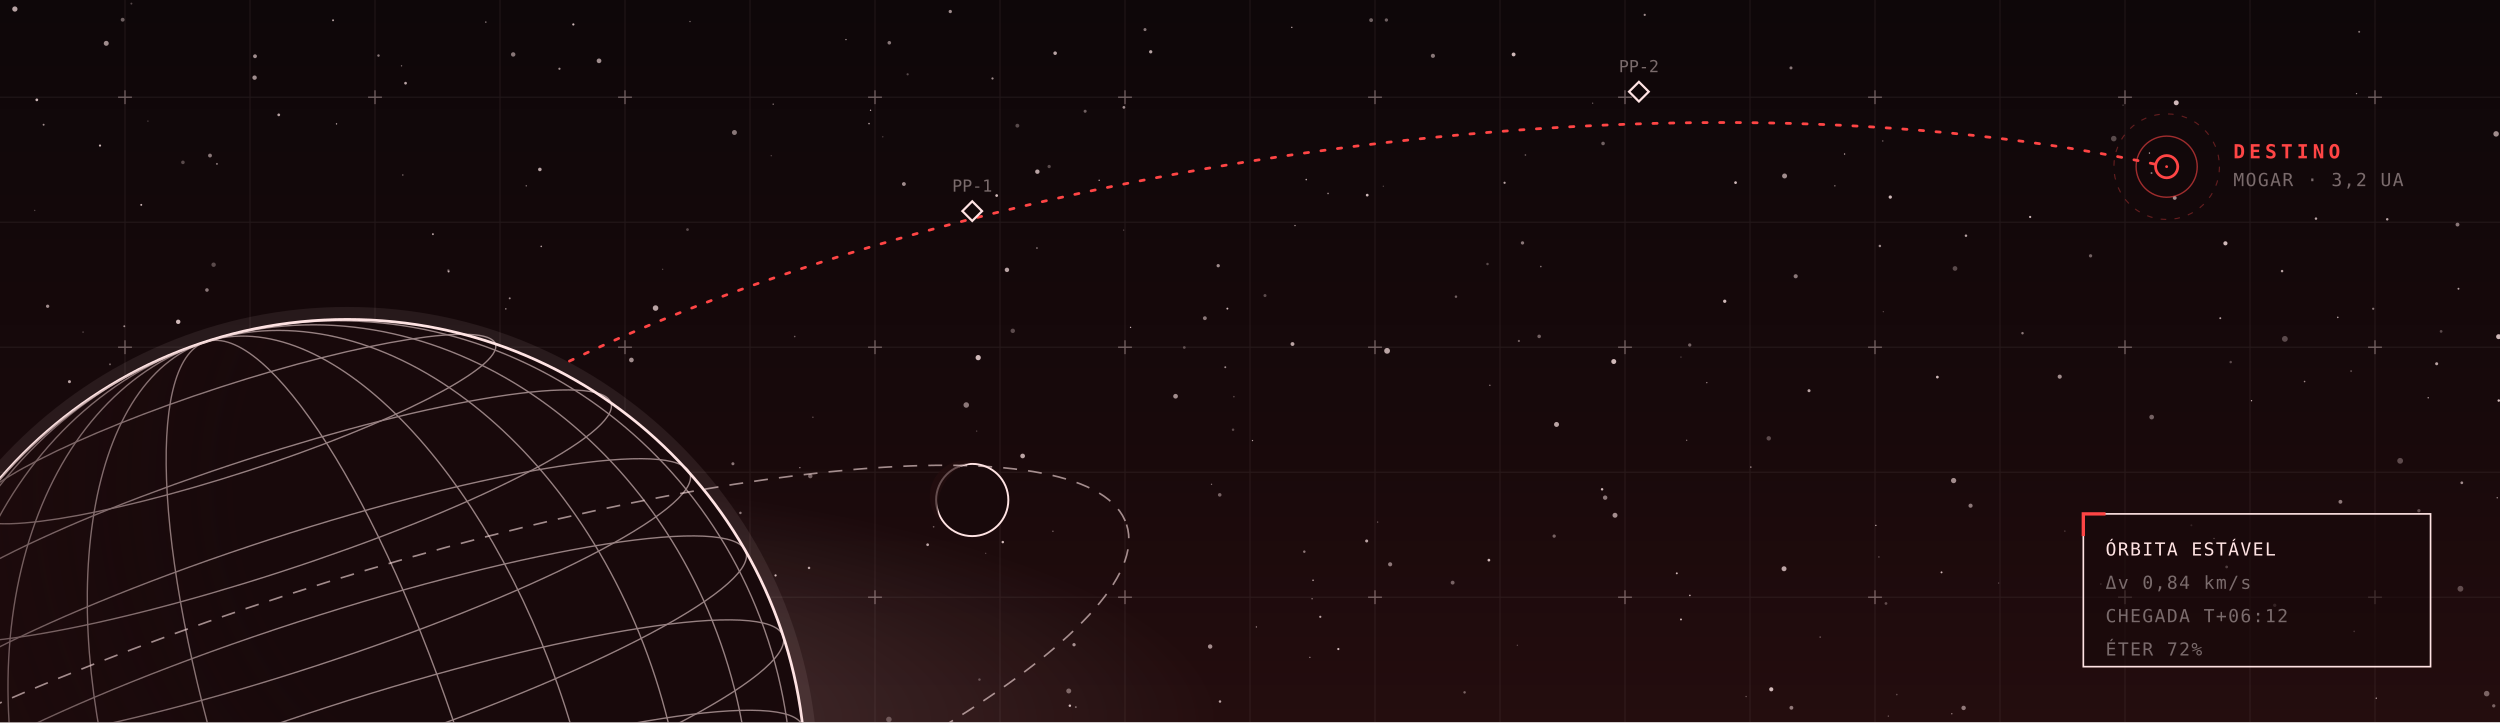
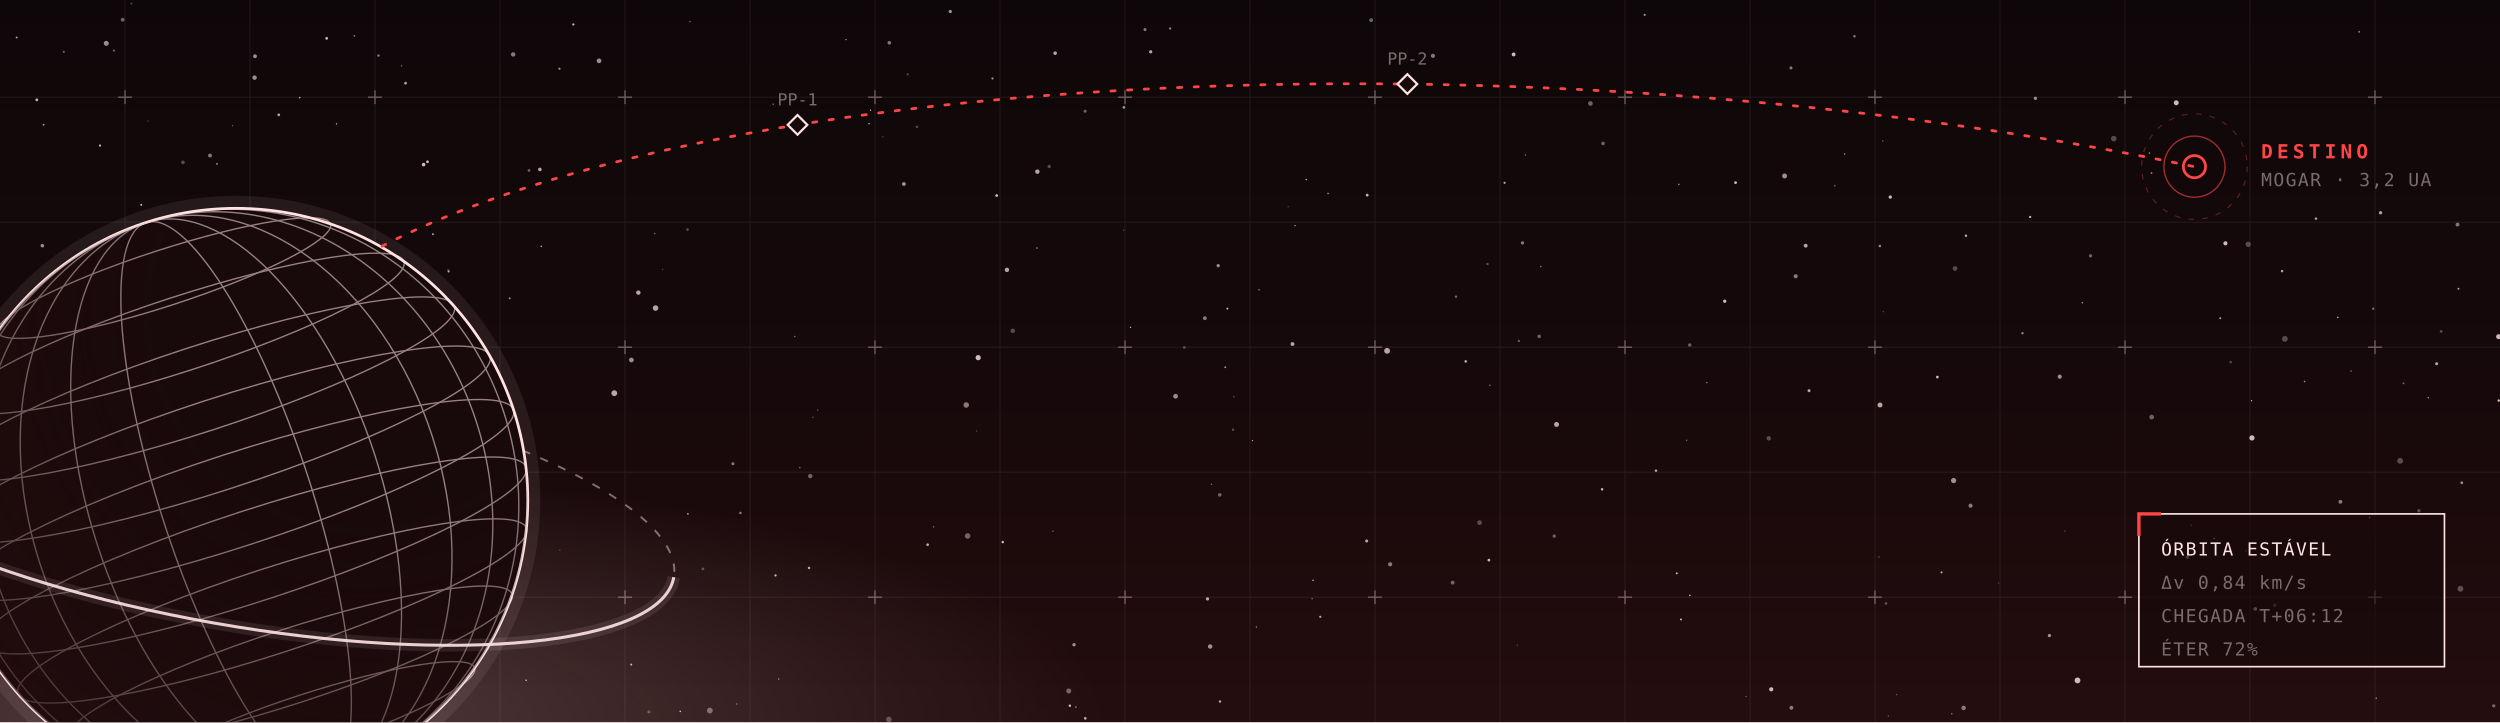
<svg xmlns="http://www.w3.org/2000/svg" viewBox="0 0 1800 520" preserveAspectRatio="xMidYMid slice">
  <defs>
    <linearGradient id="f" x1="0" y1="0" x2="0" y2="1">
      <stop offset="0" stop-color="#0e0709" />
      <stop offset=".6" stop-color="#18090b" />
      <stop offset="1" stop-color="#240d0e" />
    </linearGradient>
  </defs>
  <rect width="1800" height="520" fill="url(#f)" />
  <g stroke="#7a6b6c" stroke-width=".8" opacity=".16">
    <line x1="90" y1="0" x2="90" y2="520" />
    <line x1="180" y1="0" x2="180" y2="520" />
    <line x1="270" y1="0" x2="270" y2="520" />
    <line x1="360" y1="0" x2="360" y2="520" />
    <line x1="450" y1="0" x2="450" y2="520" />
    <line x1="540" y1="0" x2="540" y2="520" />
    <line x1="630" y1="0" x2="630" y2="520" />
    <line x1="720" y1="0" x2="720" y2="520" />
    <line x1="810" y1="0" x2="810" y2="520" />
    <line x1="900" y1="0" x2="900" y2="520" />
    <line x1="990" y1="0" x2="990" y2="520" />
    <line x1="1080" y1="0" x2="1080" y2="520" />
    <line x1="1170" y1="0" x2="1170" y2="520" />
    <line x1="1260" y1="0" x2="1260" y2="520" />
    <line x1="1350" y1="0" x2="1350" y2="520" />
    <line x1="1440" y1="0" x2="1440" y2="520" />
    <line x1="1530" y1="0" x2="1530" y2="520" />
    <line x1="1620" y1="0" x2="1620" y2="520" />
    <line x1="1710" y1="0" x2="1710" y2="520" />
    <line x1="0" y1="70" x2="1800" y2="70" />
    <line x1="0" y1="160" x2="1800" y2="160" />
    <line x1="0" y1="250" x2="1800" y2="250" />
    <line x1="0" y1="340" x2="1800" y2="340" />
    <line x1="0" y1="430" x2="1800" y2="430" />
  </g>
  <g stroke="#ffe3e3" stroke-width="1" opacity=".35">
    <path d="M 85 70 H 95 M 90 65 V 75" />
    <path d="M 85 250 H 95 M 90 245 V 255" />
    <path d="M 85 430 H 95 M 90 425 V 435" />
    <path d="M 265 70 H 275 M 270 65 V 75" />
    <path d="M 265 250 H 275 M 270 245 V 255" />
    <path d="M 265 430 H 275 M 270 425 V 435" />
    <path d="M 445 70 H 455 M 450 65 V 75" />
    <path d="M 445 250 H 455 M 450 245 V 255" />
    <path d="M 445 430 H 455 M 450 425 V 435" />
    <path d="M 625 70 H 635 M 630 65 V 75" />
    <path d="M 625 250 H 635 M 630 245 V 255" />
    <path d="M 625 430 H 635 M 630 425 V 435" />
    <path d="M 805 70 H 815 M 810 65 V 75" />
    <path d="M 805 250 H 815 M 810 245 V 255" />
    <path d="M 805 430 H 815 M 810 425 V 435" />
    <path d="M 985 70 H 995 M 990 65 V 75" />
    <path d="M 985 250 H 995 M 990 245 V 255" />
    <path d="M 985 430 H 995 M 990 425 V 435" />
    <path d="M 1165 70 H 1175 M 1170 65 V 75" />
    <path d="M 1165 250 H 1175 M 1170 245 V 255" />
    <path d="M 1165 430 H 1175 M 1170 425 V 435" />
    <path d="M 1345 70 H 1355 M 1350 65 V 75" />
    <path d="M 1345 250 H 1355 M 1350 245 V 255" />
    <path d="M 1345 430 H 1355 M 1350 425 V 435" />
    <path d="M 1525 70 H 1535 M 1530 65 V 75" />
    <path d="M 1525 250 H 1535 M 1530 245 V 255" />
    <path d="M 1525 430 H 1535 M 1530 425 V 435" />
    <path d="M 1705 70 H 1715 M 1710 65 V 75" />
    <path d="M 1705 250 H 1715 M 1710 245 V 255" />
    <path d="M 1705 430 H 1715 M 1710 425 V 435" />
  </g>
-   <circle cx="378.9" cy="133.8" r="0.5" fill="#ffe5e5" opacity="0.6" />
+   <circle cx="530.3" cy="506.9" r="0.6" fill="#ffe5e5" opacity="0.4" />
  <circle cx="774.6" cy="509.1" r="0.7" fill="#ffe5e5" opacity="0.4" />
  <circle cx="556.7" cy="75" r="0.5" fill="#ffe5e5" opacity="0.6" />
  <circle cx="871.3" cy="465.5" r="1.6" fill="#ffe5e5" opacity="0.6" />
  <circle cx="846.4" cy="285.3" r="1.7" fill="#ffe5e5" opacity="0.6" />
  <circle cx="1089.8" cy="39.2" r="1.4" fill="#ffe5e5" opacity="0.8" />
  <circle cx="867.5" cy="229.1" r="1.4" fill="#ffe5e5" opacity="0.5" />
-   <circle cx="128.3" cy="231.7" r="1.6" fill="#ffe5e5" opacity="0.8" />
-   <circle cx="1790.4" cy="499.4" r="2" fill="#ffe5e5" opacity="0.4" />
-   <circle cx="1155.7" cy="358.3" r="1.6" fill="#ffe5e5" opacity="0.5" />
+   <circle cx="1495.8" cy="489.9" r="2.1" fill="#ffe5e5" opacity="0.8" />
+   <circle cx="1714" cy="153.2" r="1.2" fill="#ffe5e5" opacity="0.7" />
+   <circle cx="1499.3" cy="218" r="0.5" fill="#ffe5e5" opacity="0.8" />
  <circle cx="496.8" cy="15.5" r="0.5" fill="#ffe5e5" opacity="0.5" />
+   <circle cx="489.8" cy="512.2" r="0.6" fill="#ffe5e5" opacity="0.8" />
  <circle cx="930.6" cy="247.7" r="1.4" fill="#ffe5e5" opacity="0.7" />
  <circle cx="1547.6" cy="110.2" r="0.5" fill="#ffe5e5" opacity="0.8" />
  <circle cx="872.3" cy="348.7" r="0.5" fill="#ffe5e5" opacity="0.5" />
-   <circle cx="34.3" cy="220.5" r="1.2" fill="#ffe5e5" opacity="0.6" />
-   <circle cx="939.1" cy="397.2" r="0.9" fill="#ffe5e5" opacity="0.5" />
-   <circle cx="364.2" cy="222.4" r="0.5" fill="#ffe5e5" opacity="0.8" />
+   <circle cx="1192.3" cy="338.9" r="0.9" fill="#ffe5e5" opacity="0.7" />
+   <circle cx="906.5" cy="208.6" r="0.6" fill="#ffe5e5" opacity="0.5" />
  <circle cx="1708.7" cy="222.3" r="0.8" fill="#ffe5e5" opacity="0.5" />
  <circle cx="1594.1" cy="387.7" r="0.5" fill="#ffe5e5" opacity="0.8" />
  <circle cx="1406.6" cy="346" r="1.9" fill="#ffe5e5" opacity="0.6" />
  <circle cx="722" cy="390.3" r="0.9" fill="#ffe5e5" opacity="0.8" />
  <circle cx="883.7" cy="222.2" r="0.7" fill="#ffe5e5" opacity="0.8" />
  <circle cx="1096.2" cy="174.9" r="1.2" fill="#ffe5e5" opacity="0.5" />
  <circle cx="1289.8" cy="509.6" r="1.4" fill="#ffe5e5" opacity="0.5" />
  <circle cx="945.4" cy="417.8" r="0.6" fill="#ffe5e5" opacity="0.7" />
  <circle cx="1659.3" cy="274.7" r="0.6" fill="#ffe5e5" opacity="0.6" />
  <circle cx="1289.5" cy="48.9" r="1.1" fill="#ffe5e5" opacity="0.5" />
  <circle cx="1357.9" cy="434.5" r="1" fill="#ffe5e5" opacity="0.3" />
  <circle cx="1072.7" cy="277.4" r="0.5" fill="#ffe5e5" opacity="0.6" />
  <circle cx="388.7" cy="122" r="1.3" fill="#ffe5e5" opacity="0.7" />
  <circle cx="770.3" cy="508.1" r="0.9" fill="#ffe5e5" opacity="0.8" />
  <circle cx="1771.5" cy="423.9" r="2.1" fill="#ffe5e5" opacity="0.3" />
  <circle cx="1000.9" cy="406.3" r="1.5" fill="#ffe5e5" opacity="0.5" />
  <circle cx="704.3" cy="257.5" r="1.9" fill="#ffe5e5" opacity="0.8" />
  <circle cx="1119" cy="386" r="1.2" fill="#ffe5e5" opacity="0.4" />
  <circle cx="1405.3" cy="513.9" r="0.5" fill="#ffe5e5" opacity="0.6" />
  <circle cx="1772.5" cy="347.6" r="1" fill="#ffe5e5" opacity="0.6" />
  <circle cx="1284.9" cy="126.7" r="1.8" fill="#ffe5e5" opacity="0.6" />
-   <circle cx="1146.7" cy="74.3" r="0.5" fill="#ffe5e5" opacity="0.4" />
-   <circle cx="1310.5" cy="458.7" r="0.5" fill="#ffe5e5" opacity="0.5" />
-   <circle cx="1260.6" cy="336.3" r="0.5" fill="#ffe5e5" opacity="0.8" />
+   <circle cx="467.2" cy="512.6" r="1.1" fill="#ffe5e5" opacity="0.3" />
+   <circle cx="305" cy="118.5" r="1.3" fill="#ffe5e5" opacity="0.8" />
+   <circle cx="30.5" cy="176.9" r="1.3" fill="#ffe5e5" opacity="0.6" />
  <circle cx="1154.2" cy="103.3" r="1.3" fill="#ffe5e5" opacity="0.4" />
  <circle cx="1361" cy="141.9" r="1.2" fill="#ffe5e5" opacity="0.8" />
  <circle cx="1352.8" cy="401" r="0.6" fill="#ffe5e5" opacity="0.3" />
  <circle cx="878.4" cy="505.1" r="0.9" fill="#ffe5e5" opacity="0.7" />
  <circle cx="1092.5" cy="464.6" r="0.5" fill="#ffe5e5" opacity="0.3" />
  <circle cx="151.2" cy="112" r="1.4" fill="#ffe5e5" opacity="0.5" />
  <circle cx="1643.1" cy="195.2" r="0.9" fill="#ffe5e5" opacity="0.7" />
  <circle cx="667.9" cy="392.2" r="1" fill="#ffe5e5" opacity="0.7" />
  <circle cx="1031.7" cy="40.2" r="1.5" fill="#ffe5e5" opacity="0.5" />
  <circle cx="472" cy="221.8" r="2" fill="#ffe5e5" opacity="0.7" />
-   <circle cx="79.2" cy="262.3" r="0.7" fill="#ffe5e5" opacity="0.4" />
-   <circle cx="930.1" cy="19.7" r="0.5" fill="#ffe5e5" opacity="0.8" />
+   <circle cx="660.2" cy="91.3" r="0.9" fill="#ffe5e5" opacity="0.3" />
  <circle cx="1799" cy="242.4" r="1.8" fill="#ffe5e5" opacity="0.8" />
  <circle cx="1461.7" cy="156.2" r="0.8" fill="#ffe5e5" opacity="0.8" />
  <circle cx="558.4" cy="414.3" r="0.8" fill="#ffe5e5" opacity="0.8" />
  <circle cx="1692.8" cy="267.2" r="0.7" fill="#ffe5e5" opacity="0.3" />
  <circle cx="1093.6" cy="245.5" r="0.8" fill="#ffe5e5" opacity="0.4" />
  <circle cx="1415.5" cy="169.7" r="0.9" fill="#ffe5e5" opacity="0.7" />
  <circle cx="1045.9" cy="419.5" r="1.4" fill="#ffe5e5" opacity="0.4" />
  <circle cx="31.4" cy="89.8" r="0.7" fill="#ffe5e5" opacity="0.6" />
  <circle cx="1770.1" cy="207.9" r="0.7" fill="#ffe5e5" opacity="0.7" />
  <circle cx="72" cy="104.8" r="0.8" fill="#ffe5e5" opacity="0.8" />
  <circle cx="781.3" cy="80.1" r="1.1" fill="#ffe5e5" opacity="0.4" />
  <circle cx="1598.6" cy="229.1" r="0.7" fill="#ffe5e5" opacity="0.7" />
  <circle cx="1795.5" cy="508.2" r="1.2" fill="#ffe5e5" opacity="0.4" />
+   <circle cx="560.7" cy="488.9" r="0.5" fill="#ffe5e5" opacity="0.7" />
  <circle cx="769.5" cy="497.5" r="1.8" fill="#ffe5e5" opacity="0.4" />
  <circle cx="1216.6" cy="248.4" r="1.2" fill="#ffe5e5" opacity="0.4" />
  <circle cx="402.8" cy="49.5" r="0.8" fill="#ffe5e5" opacity="0.6" />
  <circle cx="1216.7" cy="428.7" r="0.6" fill="#ffe5e5" opacity="0.8" />
  <circle cx="901.8" cy="317.2" r="0.5" fill="#ffe5e5" opacity="0.7" />
  <circle cx="1549.2" cy="300.3" r="1.7" fill="#ffe5e5" opacity="0.4" />
  <circle cx="1207.3" cy="412.8" r="0.7" fill="#ffe5e5" opacity="0.8" />
  <circle cx="1748.3" cy="286.4" r="0.5" fill="#ffe5e5" opacity="0.8" />
  <circle cx="1683.2" cy="228.5" r="0.6" fill="#ffe5e5" opacity="0.7" />
  <circle cx="1754.4" cy="261.9" r="1.1" fill="#ffe5e5" opacity="0.7" />
  <circle cx="1302.5" cy="281.3" r="1.1" fill="#ffe5e5" opacity="0.7" />
  <circle cx="1257.2" cy="501.5" r="0.5" fill="#ffe5e5" opacity="0.4" />
-   <circle cx="1797.2" cy="96.4" r="2" fill="#ffe5e5" opacity="0.6" />
-   <circle cx="555.3" cy="112.1" r="0.5" fill="#ffe5e5" opacity="0.3" />
-   <circle cx="709.7" cy="398.4" r="0.5" fill="#ffe5e5" opacity="0.3" />
-   <circle cx="1054.5" cy="498.5" r="0.9" fill="#ffe5e5" opacity="0.4" />
-   <circle cx="10.7" cy="6.5" r="1.9" fill="#ffe5e5" opacity="0.7" />
+   <circle cx="511.1" cy="511.6" r="2.1" fill="#ffe5e5" opacity="0.4" />
+   <circle cx="1730.5" cy="276" r="0.7" fill="#ffe5e5" opacity="0.4" />
+   <circle cx="12" cy="27" r="0.7" fill="#ffe5e5" opacity="0.7" />
+   <circle cx="235.2" cy="27.6" r="1" fill="#ffe5e5" opacity="0.8" />
+   <circle cx="927.5" cy="148.8" r="0.5" fill="#ffe5e5" opacity="0.3" />
+   <circle cx="1706.1" cy="372.6" r="0.5" fill="#ffe5e5" opacity="0.7" />
  <circle cx="582.5" cy="408.9" r="0.9" fill="#ffe5e5" opacity="0.7" />
  <circle cx="684.2" cy="8.3" r="1.2" fill="#ffe5e5" opacity="0.6" />
  <circle cx="984.4" cy="140.5" r="1" fill="#ffe5e5" opacity="0.8" />
  <circle cx="412.8" cy="17.6" r="0.8" fill="#ffe5e5" opacity="0.8" />
  <circle cx="94.6" cy="2.6" r="0.7" fill="#ffe5e5" opacity="0.3" />
  <circle cx="454.6" cy="259.2" r="1.7" fill="#ffe5e5" opacity="0.6" />
  <circle cx="311.7" cy="168.6" r="0.7" fill="#ffe5e5" opacity="0.7" />
  <circle cx="322.8" cy="194.7" r="0.9" fill="#ffe5e5" opacity="0.3" />
  <circle cx="809.2" cy="77.3" r="1" fill="#ffe5e5" opacity="0.6" />
  <circle cx="183.3" cy="55.9" r="1.6" fill="#ffe5e5" opacity="0.6" />
  <circle cx="640" cy="518" r="2" fill="#ffe5e5" opacity="0.3" />
  <circle cx="1228.9" cy="275.5" r="0.5" fill="#ffe5e5" opacity="0.6" />
  <circle cx="272.5" cy="40" r="0.9" fill="#ffe5e5" opacity="0.5" />
  <circle cx="746.9" cy="123.6" r="1.6" fill="#ffe5e5" opacity="0.7" />
-   <circle cx="89.5" cy="234.9" r="0.7" fill="#ffe5e5" opacity="0.6" />
-   <circle cx="349.8" cy="15.9" r="0.5" fill="#ffe5e5" opacity="0.7" />
+   <circle cx="588.7" cy="295.3" r="0.6" fill="#ffe5e5" opacity="0.3" />
  <circle cx="1249.6" cy="131.5" r="1" fill="#ffe5e5" opacity="0.8" />
  <circle cx="367" cy="214.8" r="0.7" fill="#ffe5e5" opacity="0.6" />
  <circle cx="1710.9" cy="502.7" r="0.5" fill="#ffe5e5" opacity="0.8" />
  <circle cx="200.7" cy="82.7" r="1" fill="#ffe5e5" opacity="0.7" />
  <circle cx="26.5" cy="71.9" r="1" fill="#ffe5e5" opacity="0.8" />
  <circle cx="1275.3" cy="496.3" r="1.5" fill="#ffe5e5" opacity="0.8" />
  <circle cx="1486.7" cy="382.4" r="0.5" fill="#ffe5e5" opacity="0.3" />
  <circle cx="1769.4" cy="161.7" r="1.4" fill="#ffe5e5" opacity="0.5" />
  <circle cx="1328.1" cy="110.9" r="0.5" fill="#ffe5e5" opacity="0.8" />
  <circle cx="1108.2" cy="242.2" r="1.3" fill="#ffe5e5" opacity="0.4" />
  <circle cx="882.2" cy="264.4" r="0.7" fill="#ffe5e5" opacity="0.6" />
  <circle cx="717.6" cy="140.8" r="1" fill="#ffe5e5" opacity="0.8" />
  <circle cx="1621.1" cy="288.5" r="0.5" fill="#ffe5e5" opacity="0.8" />
  <circle cx="887.8" cy="309.4" r="0.9" fill="#ffe5e5" opacity="0.3" />
  <circle cx="1741.6" cy="367.7" r="1.2" fill="#ffe5e5" opacity="0.3" />
  <circle cx="729.2" cy="238.2" r="1.6" fill="#ffe5e5" opacity="0.3" />
  <circle cx="672.2" cy="379.3" r="0.6" fill="#ffe5e5" opacity="0.4" />
  <circle cx="1606.1" cy="260.7" r="0.9" fill="#ffe5e5" opacity="0.3" />
  <circle cx="477.1" cy="193.9" r="0.5" fill="#ffe5e5" opacity="0.3" />
  <circle cx="1757.6" cy="238.6" r="1" fill="#ffe5e5" opacity="0.3" />
-   <circle cx="1798" cy="358.4" r="0.5" fill="#ffe5e5" opacity="0.7" />
-   <circle cx="50" cy="274.8" r="1.1" fill="#ffe5e5" opacity="0.7" />
-   <circle cx="1528.6" cy="75.7" r="0.5" fill="#ffe5e5" opacity="0.3" />
-   <circle cx="732.5" cy="90.5" r="1.4" fill="#ffe5e5" opacity="0.3" />
-   <circle cx="910.8" cy="212.8" r="1.1" fill="#ffe5e5" opacity="0.3" />
-   <circle cx="1565.8" cy="142.5" r="1.4" fill="#ffe5e5" opacity="0.6" />
-   <circle cx="1603.2" cy="408.2" r="1" fill="#ffe5e5" opacity="0.6" />
-   <circle cx="943.1" cy="473.3" r="0.5" fill="#ffe5e5" opacity="0.6" />
-   <circle cx="59.8" cy="239.1" r="0.5" fill="#ffe5e5" opacity="0.4" />
-   <circle cx="963.6" cy="467.3" r="0.8" fill="#ffe5e5" opacity="0.8" />
-   <circle cx="991.9" cy="375.9" r="0.5" fill="#ffe5e5" opacity="0.4" />
-   <circle cx="25" cy="151.5" r="0.5" fill="#ffe5e5" opacity="0.3" />
-   <circle cx="791.4" cy="129.8" r="0.5" fill="#ffe5e5" opacity="0.8" />
+   <circle cx="442.3" cy="283.1" r="2.1" fill="#ffe5e5" opacity="0.7" />
+   <circle cx="1065.3" cy="376.3" r="1.7" fill="#ffe5e5" opacity="0.3" />
+   <circle cx="82.1" cy="36.4" r="0.8" fill="#ffe5e5" opacity="0.4" />
+   <circle cx="1335.2" cy="26.1" r="0.9" fill="#ffe5e5" opacity="0.5" />
+   <circle cx="1145.1" cy="74.5" r="1.7" fill="#ffe5e5" opacity="0.4" />
+   <circle cx="1353.6" cy="291.6" r="1.8" fill="#ffe5e5" opacity="0.7" />
+   <circle cx="1055.3" cy="260.2" r="0.9" fill="#ffe5e5" opacity="0.8" />
+   <circle cx="307.8" cy="116.5" r="1" fill="#ffe5e5" opacity="0.8" />
+   <circle cx="781.4" cy="517.2" r="1" fill="#ffe5e5" opacity="0.7" />
+   <circle cx="167.4" cy="90.5" r="0.5" fill="#ffe5e5" opacity="0.4" />
+   <circle cx="45.9" cy="37.3" r="0.8" fill="#ffe5e5" opacity="0.4" />
+   <circle cx="378.8" cy="489.8" r="0.6" fill="#ffe5e5" opacity="0.8" />
  <circle cx="1439" cy="419.8" r="0.5" fill="#ffe5e5" opacity="0.3" />
  <circle cx="626.8" cy="79.4" r="0.5" fill="#ffe5e5" opacity="0.8" />
  <circle cx="583.4" cy="342.8" r="1.6" fill="#ffe5e5" opacity="0.4" />
  <circle cx="575.9" cy="336.7" r="0.5" fill="#ffe5e5" opacity="0.6" />
  <circle cx="1120.7" cy="305.6" r="1.8" fill="#ffe5e5" opacity="0.7" />
  <circle cx="714.6" cy="56.5" r="0.8" fill="#ffe5e5" opacity="0.6" />
  <circle cx="759.7" cy="38.3" r="1.3" fill="#ffe5e5" opacity="0.7" />
  <circle cx="101.7" cy="147.5" r="0.7" fill="#ffe5e5" opacity="0.8" />
  <circle cx="156.2" cy="118" r="0.7" fill="#ffe5e5" opacity="0.5" />
  <circle cx="1214.4" cy="317" r="0.5" fill="#ffe5e5" opacity="0.5" />
  <circle cx="640.3" cy="30.8" r="1.3" fill="#ffe5e5" opacity="0.5" />
  <circle cx="527.7" cy="333.9" r="1.1" fill="#ffe5e5" opacity="0.5" />
  <circle cx="431.3" cy="43.8" r="1.7" fill="#ffe5e5" opacity="0.6" />
  <circle cx="1637.8" cy="435.8" r="1.2" fill="#ffe5e5" opacity="0.3" />
  <circle cx="1292.9" cy="198.9" r="1.5" fill="#ffe5e5" opacity="0.5" />
-   <circle cx="149" cy="208.8" r="1.3" fill="#ffe5e5" opacity="0.5" />
-   <circle cx="1350.6" cy="378.3" r="0.5" fill="#ffe5e5" opacity="0.8" />
+   <circle cx="1300.1" cy="176.9" r="1.4" fill="#ffe5e5" opacity="0.7" />
  <circle cx="1521.9" cy="99.8" r="2" fill="#ffe5e5" opacity="0.3" />
  <circle cx="1072" cy="403.3" r="1" fill="#ffe5e5" opacity="0.8" />
  <circle cx="1685.1" cy="361.3" r="1.4" fill="#ffe5e5" opacity="0.5" />
  <circle cx="809" cy="165.7" r="0.5" fill="#ffe5e5" opacity="0.3" />
  <circle cx="609.1" cy="28.5" r="0.5" fill="#ffe5e5" opacity="0.7" />
  <circle cx="703.2" cy="310.4" r="0.5" fill="#ffe5e5" opacity="0.3" />
  <circle cx="242.3" cy="89.2" r="0.5" fill="#ffe5e5" opacity="0.8" />
  <circle cx="1153.5" cy="352.3" r="0.9" fill="#ffe5e5" opacity="0.8" />
  <circle cx="1210.3" cy="446" r="0.7" fill="#ffe5e5" opacity="0.8" />
  <circle cx="76.5" cy="31.2" r="1.8" fill="#ffe5e5" opacity="0.6" />
  <circle cx="746.6" cy="178.6" r="0.7" fill="#ffe5e5" opacity="0.4" />
  <circle cx="1566.9" cy="74" r="1.8" fill="#ffe5e5" opacity="0.8" />
  <circle cx="1456.2" cy="239.9" r="0.9" fill="#ffe5e5" opacity="0.5" />
  <circle cx="755.4" cy="119.9" r="1.2" fill="#ffe5e5" opacity="0.3" />
  <circle cx="1728.1" cy="331.8" r="2.1" fill="#ffe5e5" opacity="0.3" />
  <circle cx="1241.8" cy="216.9" r="1.2" fill="#ffe5e5" opacity="0.8" />
  <circle cx="1321.1" cy="133.8" r="0.5" fill="#ffe5e5" opacity="0.6" />
  <circle cx="1577.8" cy="378.2" r="0.7" fill="#ffe5e5" opacity="0.3" />
  <circle cx="940.5" cy="129.3" r="0.6" fill="#ffe5e5" opacity="0.7" />
  <circle cx="758.1" cy="382.5" r="0.5" fill="#ffe5e5" opacity="0.5" />
  <circle cx="852.7" cy="250.2" r="1" fill="#ffe5e5" opacity="0.3" />
  <circle cx="878.2" cy="356.3" r="1.3" fill="#ffe5e5" opacity="0.4" />
  <circle cx="956.2" cy="139.3" r="0.6" fill="#ffe5e5" opacity="0.6" />
  <circle cx="1505.2" cy="184.2" r="1.2" fill="#ffe5e5" opacity="0.4" />
  <circle cx="828.5" cy="37.3" r="1.2" fill="#ffe5e5" opacity="0.7" />
  <circle cx="585.3" cy="300.4" r="0.5" fill="#ffe5e5" opacity="0.4" />
  <circle cx="1355.6" cy="101.5" r="0.5" fill="#ffe5e5" opacity="0.5" />
  <circle cx="289.1" cy="47.4" r="0.5" fill="#ffe5e5" opacity="0.5" />
  <circle cx="1048.3" cy="213.6" r="0.9" fill="#ffe5e5" opacity="0.4" />
  <circle cx="1353.5" cy="177.1" r="0.9" fill="#ffe5e5" opacity="0.6" />
  <circle cx="984" cy="389.5" r="1.1" fill="#ffe5e5" opacity="0.7" />
  <circle cx="1799.1" cy="288.4" r="0.9" fill="#ffe5e5" opacity="0.8" />
-   <circle cx="705.2" cy="489.3" r="0.9" fill="#ffe5e5" opacity="0.3" />
-   <circle cx="736.3" cy="328.3" r="1.7" fill="#ffe5e5" opacity="0.7" />
-   <circle cx="1210.3" cy="257.1" r="0.5" fill="#ffe5e5" opacity="0.3" />
+   <circle cx="454.5" cy="478.5" r="0.7" fill="#ffe5e5" opacity="0.8" />
+   <circle cx="842.5" cy="20.5" r="0.8" fill="#ffe5e5" opacity="0.6" />
+   <circle cx="1574.9" cy="401.2" r="1.2" fill="#ffe5e5" opacity="0.5" />
+   <circle cx="215.8" cy="70.3" r="0.6" fill="#ffe5e5" opacity="0.8" />
  <circle cx="106.5" cy="87.2" r="0.5" fill="#ffe5e5" opacity="0.3" />
  <circle cx="877.1" cy="191.3" r="1.2" fill="#ffe5e5" opacity="0.6" />
  <circle cx="653.5" cy="53.5" r="0.8" fill="#ffe5e5" opacity="0.3" />
  <circle cx="1549.1" cy="124.6" r="0.7" fill="#ffe5e5" opacity="0.5" />
  <circle cx="1483" cy="271.2" r="1.5" fill="#ffe5e5" opacity="0.6" />
  <circle cx="814" cy="235.7" r="0.5" fill="#ffe5e5" opacity="0.8" />
  <circle cx="533.1" cy="369.3" r="0.9" fill="#ffe5e5" opacity="0.5" />
  <circle cx="1602.3" cy="175.2" r="1.5" fill="#ffe5e5" opacity="0.8" />
  <circle cx="1083.3" cy="131.6" r="0.8" fill="#ffe5e5" opacity="0.7" />
  <circle cx="944.7" cy="431.1" r="0.5" fill="#ffe5e5" opacity="0.6" />
  <circle cx="888.4" cy="285.6" r="0.6" fill="#ffe5e5" opacity="0.3" />
  <circle cx="987.2" cy="14.5" r="1.4" fill="#ffe5e5" opacity="0.4" />
  <circle cx="773.3" cy="464.2" r="1.2" fill="#ffe5e5" opacity="0.6" />
  <circle cx="1667.5" cy="157.4" r="0.9" fill="#ffe5e5" opacity="0.7" />
  <circle cx="292" cy="59.9" r="1" fill="#ffe5e5" opacity="0.7" />
  <circle cx="932.4" cy="162.4" r="0.5" fill="#ffe5e5" opacity="0.7" />
  <circle cx="183.6" cy="40.5" r="1.4" fill="#ffe5e5" opacity="0.6" />
  <circle cx="131.7" cy="116.9" r="1.3" fill="#ffe5e5" opacity="0.3" />
  <circle cx="1356" cy="224.4" r="0.5" fill="#ffe5e5" opacity="0.3" />
  <circle cx="1394.9" cy="271.5" r="1" fill="#ffe5e5" opacity="0.8" />
  <circle cx="998.7" cy="252.6" r="2.1" fill="#ffe5e5" opacity="0.7" />
  <circle cx="650.8" cy="132.5" r="1.4" fill="#ffe5e5" opacity="0.6" />
  <circle cx="495" cy="165.3" r="1" fill="#ffe5e5" opacity="0.3" />
  <circle cx="1698.6" cy="22.9" r="0.7" fill="#ffe5e5" opacity="0.5" />
  <circle cx="725" cy="194.3" r="1.6" fill="#ffe5e5" opacity="0.7" />
  <circle cx="369.5" cy="39.2" r="1.6" fill="#ffe5e5" opacity="0.5" />
  <circle cx="1365.7" cy="500.1" r="0.6" fill="#ffe5e5" opacity="0.3" />
-   <circle cx="998.2" cy="14.4" r="1.2" fill="#ffe5e5" opacity="0.4" />
+   <circle cx="506.1" cy="409.6" r="1" fill="#ffe5e5" opacity="0.3" />
+   <circle cx="1208.8" cy="132.7" r="0.5" fill="#ffe5e5" opacity="0.8" />
  <circle cx="1397.9" cy="412.1" r="0.7" fill="#ffe5e5" opacity="0.8" />
-   <circle cx="153.8" cy="190.6" r="1.6" fill="#ffe5e5" opacity="0.3" />
-   <circle cx="1161.9" cy="260.3" r="1.8" fill="#ffe5e5" opacity="0.8" />
-   <circle cx="1284.5" cy="409.5" r="1.8" fill="#ffe5e5" opacity="0.7" />
-   <circle cx="290" cy="126" r="0.6" fill="#ffe5e5" opacity="0.4" />
-   <circle cx="528.8" cy="95.4" r="1.8" fill="#ffe5e5" opacity="0.5" />
-   <circle cx="1696.7" cy="67.4" r="0.5" fill="#ffe5e5" opacity="0.6" />
+   <circle cx="1465.5" cy="70.8" r="1.2" fill="#ffe5e5" opacity="0.6" />
+   <circle cx="1623.8" cy="438.4" r="1.3" fill="#ffe5e5" opacity="0.7" />
+   <circle cx="1616.9" cy="396.7" r="0.5" fill="#ffe5e5" opacity="0.4" />
+   <circle cx="471.4" cy="168.1" r="0.6" fill="#ffe5e5" opacity="0.4" />
+   <circle cx="1618.7" cy="175.9" r="1.9" fill="#ffe5e5" opacity="0.3" />
  <circle cx="950.6" cy="444.1" r="0.8" fill="#ffe5e5" opacity="0.7" />
  <circle cx="389.7" cy="177.4" r="0.6" fill="#ffe5e5" opacity="0.7" />
  <circle cx="635.6" cy="98.5" r="0.5" fill="#ffe5e5" opacity="0.3" />
  <circle cx="1098.3" cy="111.6" r="0.6" fill="#ffe5e5" opacity="0.4" />
  <circle cx="1273.5" cy="315.6" r="1.6" fill="#ffe5e5" opacity="0.3" />
  <circle cx="1359.6" cy="515.6" r="0.5" fill="#ffe5e5" opacity="0.4" />
  <circle cx="824.4" cy="21.3" r="1.1" fill="#ffe5e5" opacity="0.5" />
  <circle cx="1184.2" cy="10.7" r="0.8" fill="#ffe5e5" opacity="0.6" />
  <circle cx="88.3" cy="14.2" r="1.4" fill="#ffe5e5" opacity="0.4" />
  <circle cx="1418.8" cy="364.1" r="1.5" fill="#ffe5e5" opacity="0.5" />
  <circle cx="1407.6" cy="193.3" r="1.7" fill="#ffe5e5" opacity="0.3" />
  <circle cx="695.7" cy="291.6" r="2" fill="#ffe5e5" opacity="0.5" />
-   <circle cx="239.8" cy="14.6" r="0.7" fill="#ffe5e5" opacity="0.7" />
-   <circle cx="1718.8" cy="157.9" r="0.9" fill="#ffe5e5" opacity="0.7" />
-   <circle cx="1162.8" cy="371" r="1.8" fill="#ffe5e5" opacity="0.6" />
-   <circle cx="1695" cy="454.6" r="0.6" fill="#ffe5e5" opacity="0.5" />
-   <circle cx="1512.6" cy="420.5" r="0.6" fill="#ffe5e5" opacity="0.4" />
-   <circle cx="996" cy="134.1" r="0.5" fill="#ffe5e5" opacity="0.3" />
+   <circle cx="403.1" cy="396.1" r="0.5" fill="#ffe5e5" opacity="0.3" />
+   <circle cx="696.7" cy="385.9" r="2" fill="#ffe5e5" opacity="0.4" />
+   <circle cx="869.4" cy="431.2" r="1.2" fill="#ffe5e5" opacity="0.7" />
+   <circle cx="1621.4" cy="315.3" r="1.9" fill="#ffe5e5" opacity="0.8" />
+   <circle cx="459.6" cy="210.7" r="1.6" fill="#ffe5e5" opacity="0.7" />
+   <circle cx="380.9" cy="122.7" r="1" fill="#ffe5e5" opacity="0.4" />
+   <circle cx="255.1" cy="25.8" r="0.6" fill="#ffe5e5" opacity="0.6" />
  <circle cx="572.2" cy="242.3" r="0.6" fill="#ffe5e5" opacity="0.4" />
  <circle cx="1071" cy="190.1" r="0.9" fill="#ffe5e5" opacity="0.3" />
  <circle cx="1413.8" cy="509.7" r="1.6" fill="#ffe5e5" opacity="0.5" />
  <circle cx="323" cy="195.5" r="0.7" fill="#ffe5e5" opacity="0.7" />
  <circle cx="1645.1" cy="244" r="2.1" fill="#ffe5e5" opacity="0.3" />
+   <circle cx="495.3" cy="370" r="0.6" fill="#ffe5e5" opacity="0.8" />
  <circle cx="1109.4" cy="191.9" r="0.6" fill="#ffe5e5" opacity="0.5" />
  <circle cx="625.7" cy="89" r="0.6" fill="#ffe5e5" opacity="0.7" />
  <circle cx="904.6" cy="451.4" r="0.5" fill="#ffe5e5" opacity="0.6" />
+   <circle cx="1475.6" cy="457.6" r="1.2" fill="#ffe5e5" opacity="0.6" />
  <defs>
-     <radialGradient id="atm" cx="13.9%" cy="100%" r="35%">
+     <radialGradient id="atm" cx="9.4%" cy="100%" r="35%">
      <stop offset="0" stop-color="#ffe3e3" stop-opacity=".22" />
      <stop offset="1" stop-color="#ffe3e3" stop-opacity="0" />
    </radialGradient>
  </defs>
  <rect width="1800" height="520" fill="url(#atm)" />
-   <circle cx="250" cy="560" r="330" fill="#18090b" stroke="#ffe3e3" stroke-width="2" />
-   <g fill="none" stroke="#ffe3e3" stroke-width="1" opacity=".55" transform="rotate(-18 250 560)">
-     <ellipse cx="250" cy="296" rx="198" ry="31.7" />
-     <ellipse cx="250" cy="362" rx="264" ry="42.2" />
-     <ellipse cx="250" cy="428" rx="302.4" ry="48.4" />
-     <ellipse cx="250" cy="494" rx="323.3" ry="51.7" />
-     <ellipse cx="250" cy="560" rx="330" ry="52.8" />
-     <ellipse cx="250" cy="626" rx="323.3" ry="51.7" />
-     <ellipse cx="250" cy="692" rx="302.4" ry="48.4" />
-     <ellipse cx="250" cy="758" rx="264" ry="42.2" />
-     <ellipse cx="250" cy="824" rx="198" ry="31.7" />
-     <ellipse cx="250" cy="560" rx="318.8" ry="330" />
-     <ellipse cx="250" cy="560" rx="285.8" ry="330" />
-     <ellipse cx="250" cy="560" rx="233.3" ry="330" />
-     <ellipse cx="250" cy="560" rx="165" ry="330" />
-     <ellipse cx="250" cy="560" rx="85.4" ry="330" />
+   <path d="M -150 360 A 320 90 0 0 1 490 360" transform="rotate(10 170 360)" fill="none" stroke="#ffe3e3" stroke-width="1.4" stroke-dasharray="6 8" opacity=".45" />
+   <circle cx="170" cy="360" r="210" fill="#18090b" stroke="#ffe3e3" stroke-width="2" />
+   <g fill="none" stroke="#ffe3e3" stroke-width="1" opacity=".55" transform="rotate(-18 170 360)">
+     <ellipse cx="170" cy="192" rx="126" ry="20.2" />
+     <ellipse cx="170" cy="234" rx="168" ry="26.9" />
+     <ellipse cx="170" cy="276" rx="192.5" ry="30.8" />
+     <ellipse cx="170" cy="318" rx="205.8" ry="32.9" />
+     <ellipse cx="170" cy="360" rx="210" ry="33.6" />
+     <ellipse cx="170" cy="402" rx="205.8" ry="32.9" />
+     <ellipse cx="170" cy="444" rx="192.5" ry="30.8" />
+     <ellipse cx="170" cy="486" rx="168" ry="26.9" />
+     <ellipse cx="170" cy="528" rx="126" ry="20.2" />
+     <ellipse cx="170" cy="360" rx="202.8" ry="210" />
+     <ellipse cx="170" cy="360" rx="181.9" ry="210" />
+     <ellipse cx="170" cy="360" rx="148.5" ry="210" />
+     <ellipse cx="170" cy="360" rx="105" ry="210" />
+     <ellipse cx="170" cy="360" rx="54.4" ry="210" />
  </g>
  <defs>
    <radialGradient id="sombra" cx="72%" cy="18%" r="95%">
      <stop offset=".35" stop-color="#240d0e" stop-opacity="0" />
      <stop offset="1" stop-color="#240d0e" stop-opacity=".75" />
    </radialGradient>
  </defs>
-   <circle cx="250" cy="560" r="330" fill="url(#sombra)" />
-   <circle cx="250" cy="560" r="335" fill="none" stroke="#ffe3e3" stroke-width="8" opacity=".08" />
-   <circle cx="700" cy="360" r="26" fill="#18090b" stroke="#ffe3e3" stroke-width="1.4" />
-   <path d="M 694.8 334 A 26 26 0 0 0 694.8 386 A 18.2 26 0 0 1 694.8 334 Z" fill="#240d0e" opacity=".7" transform="rotate(30 700 360)" />
-   <ellipse cx="250" cy="560" rx="590" ry="138.6" transform="rotate(-18 250 560)" fill="none" stroke="#ffe3e3" stroke-width="1.2" stroke-dasharray="10 8" opacity=".6" />
-   <path d="M 410 260 C 700 120, 1200 40, 1560 120" fill="none" stroke="#ff4545" stroke-width="2" stroke-dasharray="3 9" stroke-linecap="round" />
-   <circle cx="1560" cy="120" r="8" fill="none" stroke="#ff4545" stroke-width="2" />
-   <circle cx="1560" cy="120" r="22" fill="none" stroke="#ff4545" stroke-width="1" opacity=".6" />
-   <circle cx="1560" cy="120" r="38" fill="none" stroke="#ff4545" stroke-width=".8" opacity=".35" stroke-dasharray="4 6" />
-   <text x="1608" y="114" font-family="JetBrains Mono, Consolas, monospace" font-size="14" fill="#ff4545" letter-spacing="3" font-weight="700">DESTINO</text>
-   <text x="1608" y="134" font-family="JetBrains Mono, Consolas, monospace" font-size="13" fill="#7a6b6c" letter-spacing="1">MOGAR · 3,2 UA</text>
-   <rect x="695" y="147" width="10" height="10" fill="none" stroke="#ffe3e3" stroke-width="1.6" transform="rotate(45 700 152)" />
-   <text x="700" y="138" font-family="JetBrains Mono, Consolas, monospace" font-size="12" fill="#7a6b6c" text-anchor="middle">PP-1</text>
-   <rect x="1175" y="61" width="10" height="10" fill="none" stroke="#ffe3e3" stroke-width="1.6" transform="rotate(45 1180 66)" />
-   <text x="1180" y="52" font-family="JetBrains Mono, Consolas, monospace" font-size="12" fill="#7a6b6c" text-anchor="middle">PP-2</text>
-   <rect x="1500" y="370" width="250" height="110" fill="#18090b" fill-opacity=".6" stroke="#ffe3e3" stroke-width="1.2" />
-   <text x="1516" y="400" font-family="JetBrains Mono, Consolas, monospace" font-size="13" fill="#ffe3e3" letter-spacing="1">ÓRBITA ESTÁVEL</text>
-   <text x="1516" y="424" font-family="JetBrains Mono, Consolas, monospace" font-size="13" fill="#7a6b6c" letter-spacing="1">Δv 0,84 km/s</text>
-   <text x="1516" y="448" font-family="JetBrains Mono, Consolas, monospace" font-size="13" fill="#7a6b6c" letter-spacing="1">CHEGADA T+06:12</text>
-   <text x="1516" y="472" font-family="JetBrains Mono, Consolas, monospace" font-size="13" fill="#7a6b6c" letter-spacing="1">ÉTER 72%</text>
-   <path d="M 1500 386 L 1500 370 L 1516 370" fill="none" stroke="#ff4545" stroke-width="2.4" />
+   <circle cx="170" cy="360" r="210" fill="url(#sombra)" />
+   <circle cx="170" cy="360" r="215" fill="none" stroke="#ffe3e3" stroke-width="8" opacity=".08" />
+   <path d="M -150 360 A 320 90 0 0 0 490 360" transform="rotate(10 170 360)" fill="none" stroke="#ffe3e3" stroke-width="9" opacity=".1" />
+   <path d="M -150 360 A 320 90 0 0 0 490 360" transform="rotate(10 170 360)" fill="none" stroke="#ffe3e3" stroke-width="2.2" opacity=".9" />
+   <path d="M 275 177.3 C 520 50, 1100 20, 1580 120" fill="none" stroke="#ff4545" stroke-width="2" stroke-dasharray="3 9" stroke-linecap="round" />
+   <circle cx="1580" cy="120" r="8" fill="none" stroke="#ff4545" stroke-width="2" />
+   <circle cx="1580" cy="120" r="22" fill="none" stroke="#ff4545" stroke-width="1" opacity=".6" />
+   <circle cx="1580" cy="120" r="38" fill="none" stroke="#ff4545" stroke-width=".8" opacity=".35" stroke-dasharray="4 6" />
+   <text x="1628" y="114" font-family="JetBrains Mono, Consolas, monospace" font-size="14" fill="#ff4545" letter-spacing="3" font-weight="700">DESTINO</text>
+   <text x="1628" y="134" font-family="JetBrains Mono, Consolas, monospace" font-size="13" fill="#7a6b6c" letter-spacing="1">MOGAR · 3,2 UA</text>
+   <rect x="569.2" y="84.9" width="10" height="10" fill="#18090b" stroke="#ffe3e3" stroke-width="1.6" transform="rotate(45 574.2 89.9)" />
+   <text x="574.2" y="75.9" font-family="JetBrains Mono, Consolas, monospace" font-size="12" fill="#7a6b6c" text-anchor="middle">PP-1</text>
+   <rect x="1008.3" y="55.5" width="10" height="10" fill="#18090b" stroke="#ffe3e3" stroke-width="1.6" transform="rotate(45 1013.3 60.5)" />
+   <text x="1013.3" y="46.5" font-family="JetBrains Mono, Consolas, monospace" font-size="12" fill="#7a6b6c" text-anchor="middle">PP-2</text>
+   <rect x="1540" y="370" width="220" height="110" fill="#18090b" fill-opacity=".6" stroke="#ffe3e3" stroke-width="1.2" />
+   <text x="1556" y="400" font-family="JetBrains Mono, Consolas, monospace" font-size="13" fill="#ffe3e3" letter-spacing="1">ÓRBITA ESTÁVEL</text>
+   <text x="1556" y="424" font-family="JetBrains Mono, Consolas, monospace" font-size="13" fill="#7a6b6c" letter-spacing="1">Δv 0,84 km/s</text>
+   <text x="1556" y="448" font-family="JetBrains Mono, Consolas, monospace" font-size="13" fill="#7a6b6c" letter-spacing="1">CHEGADA T+06:12</text>
+   <text x="1556" y="472" font-family="JetBrains Mono, Consolas, monospace" font-size="13" fill="#7a6b6c" letter-spacing="1">ÉTER 72%</text>
+   <path d="M 1540 386 L 1540 370 L 1556 370" fill="none" stroke="#ff4545" stroke-width="2.4" />
</svg>
